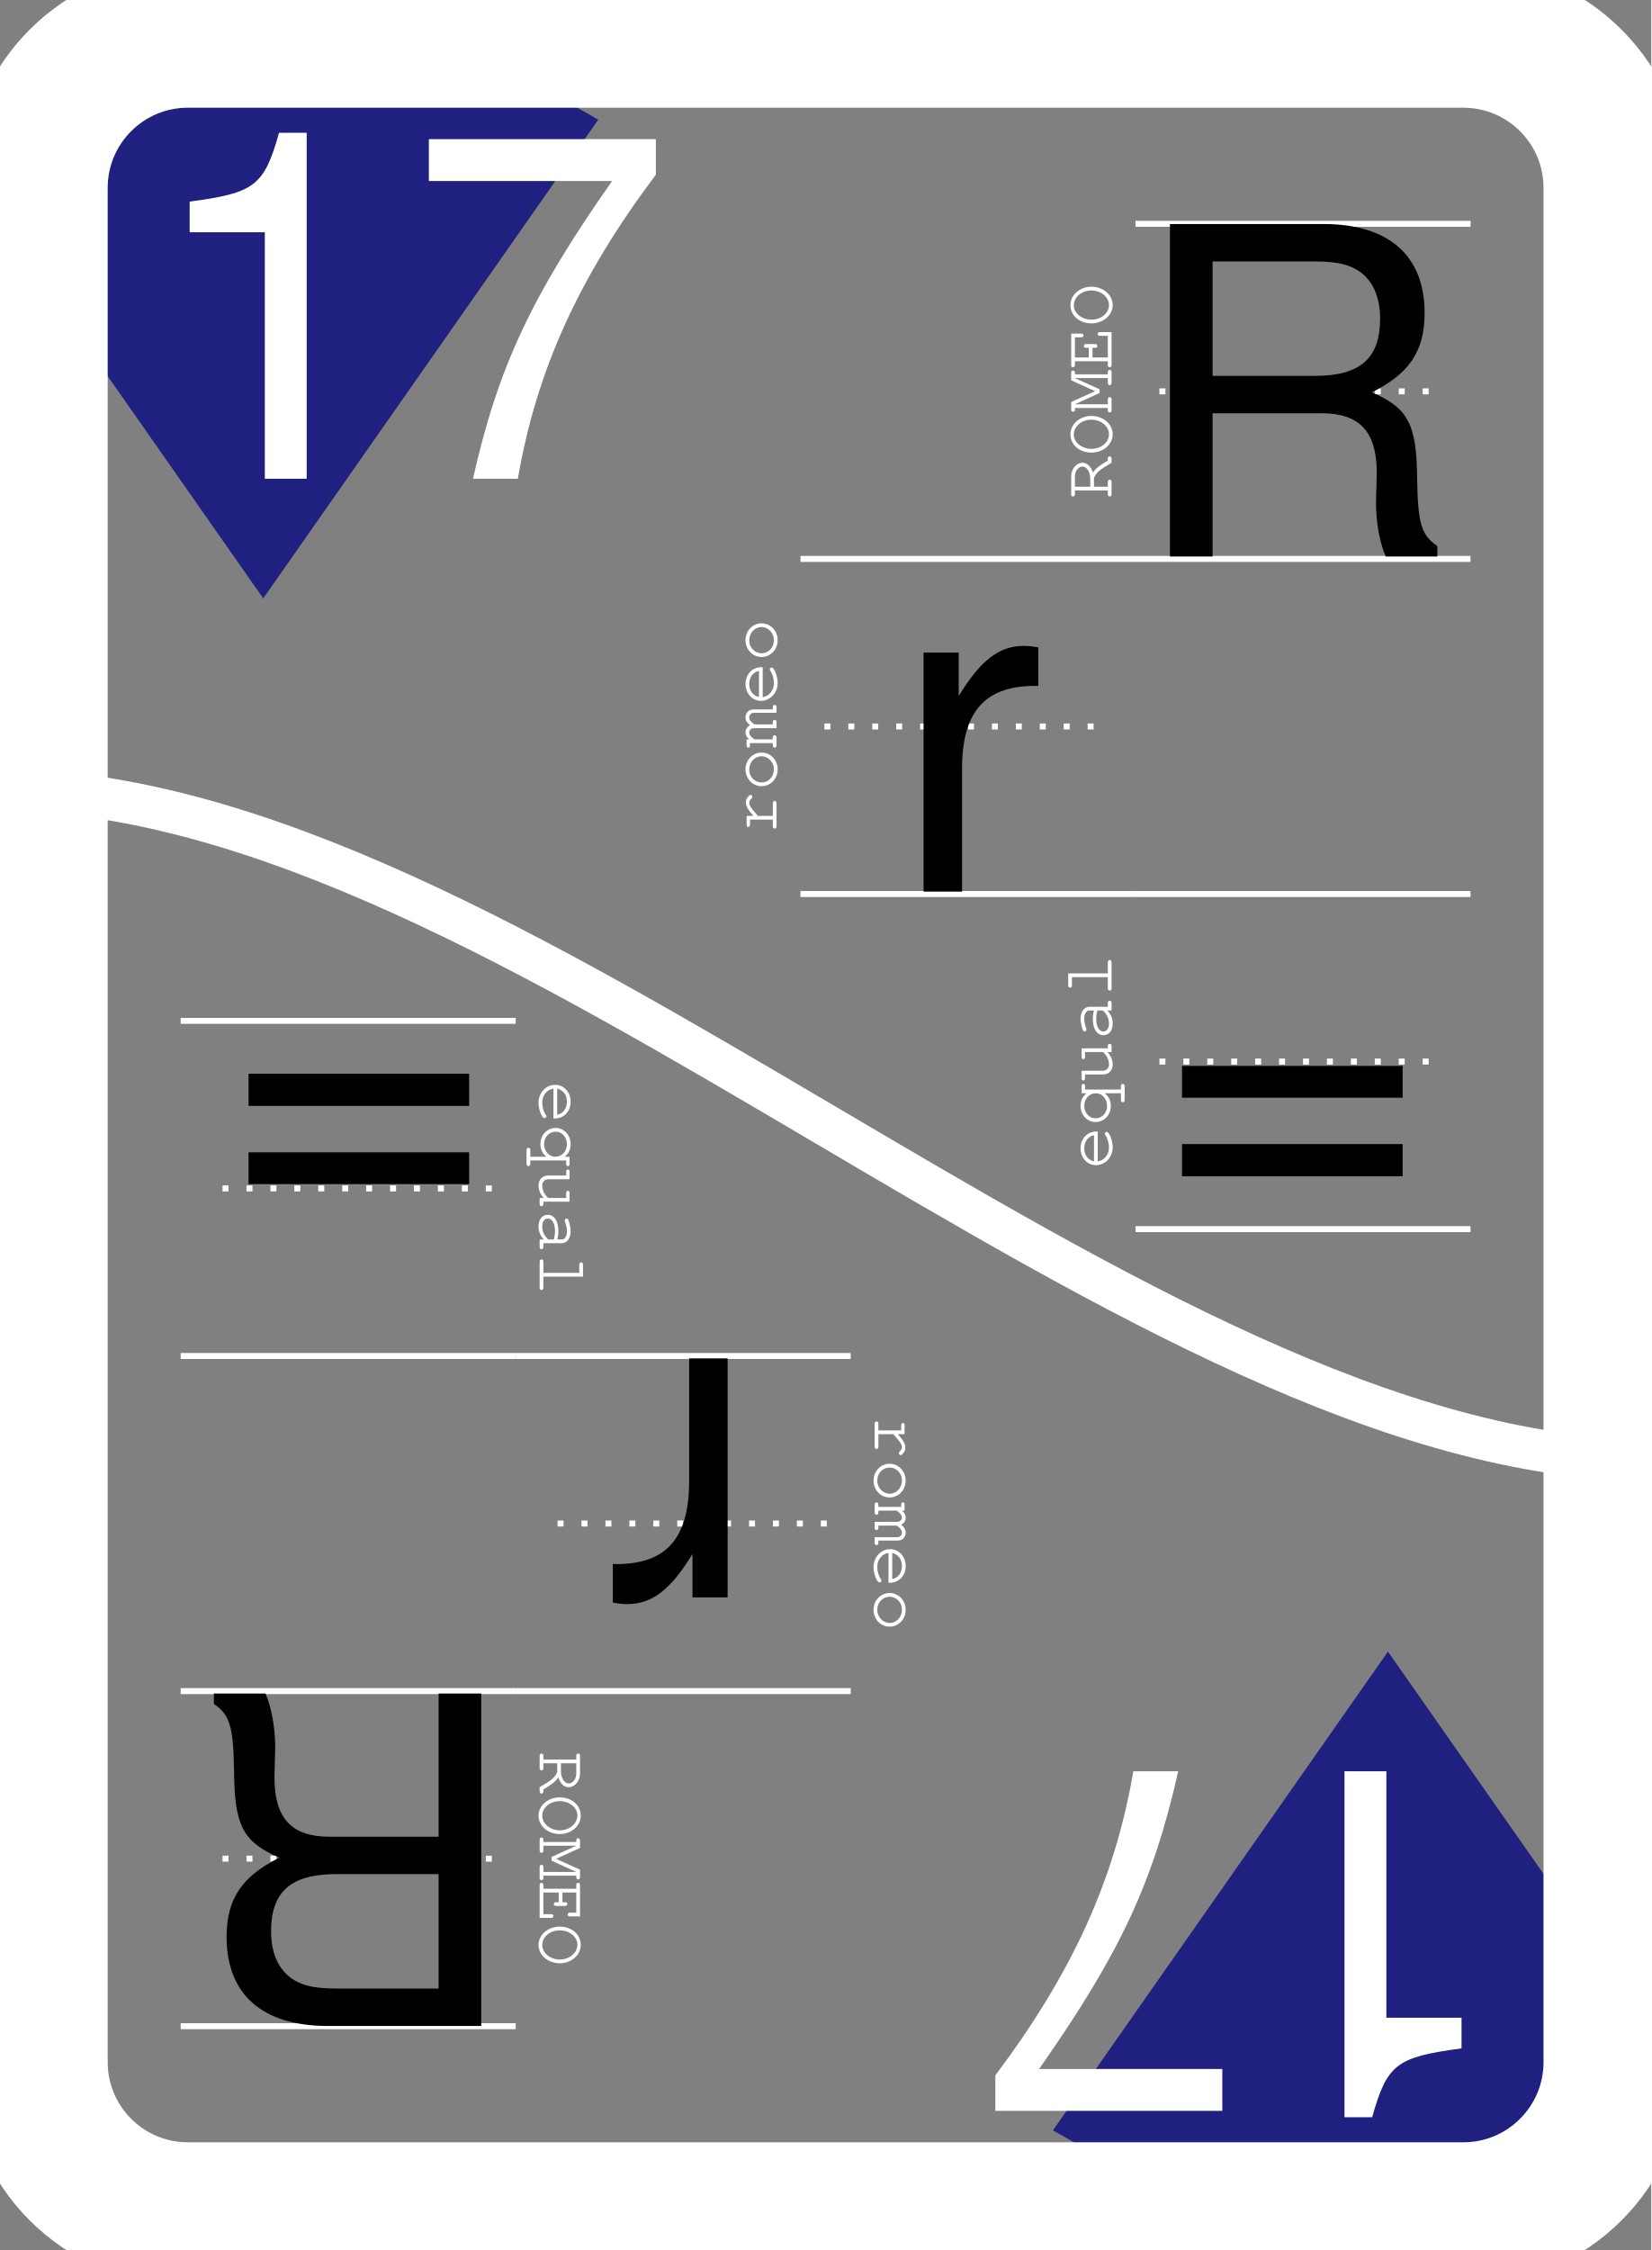
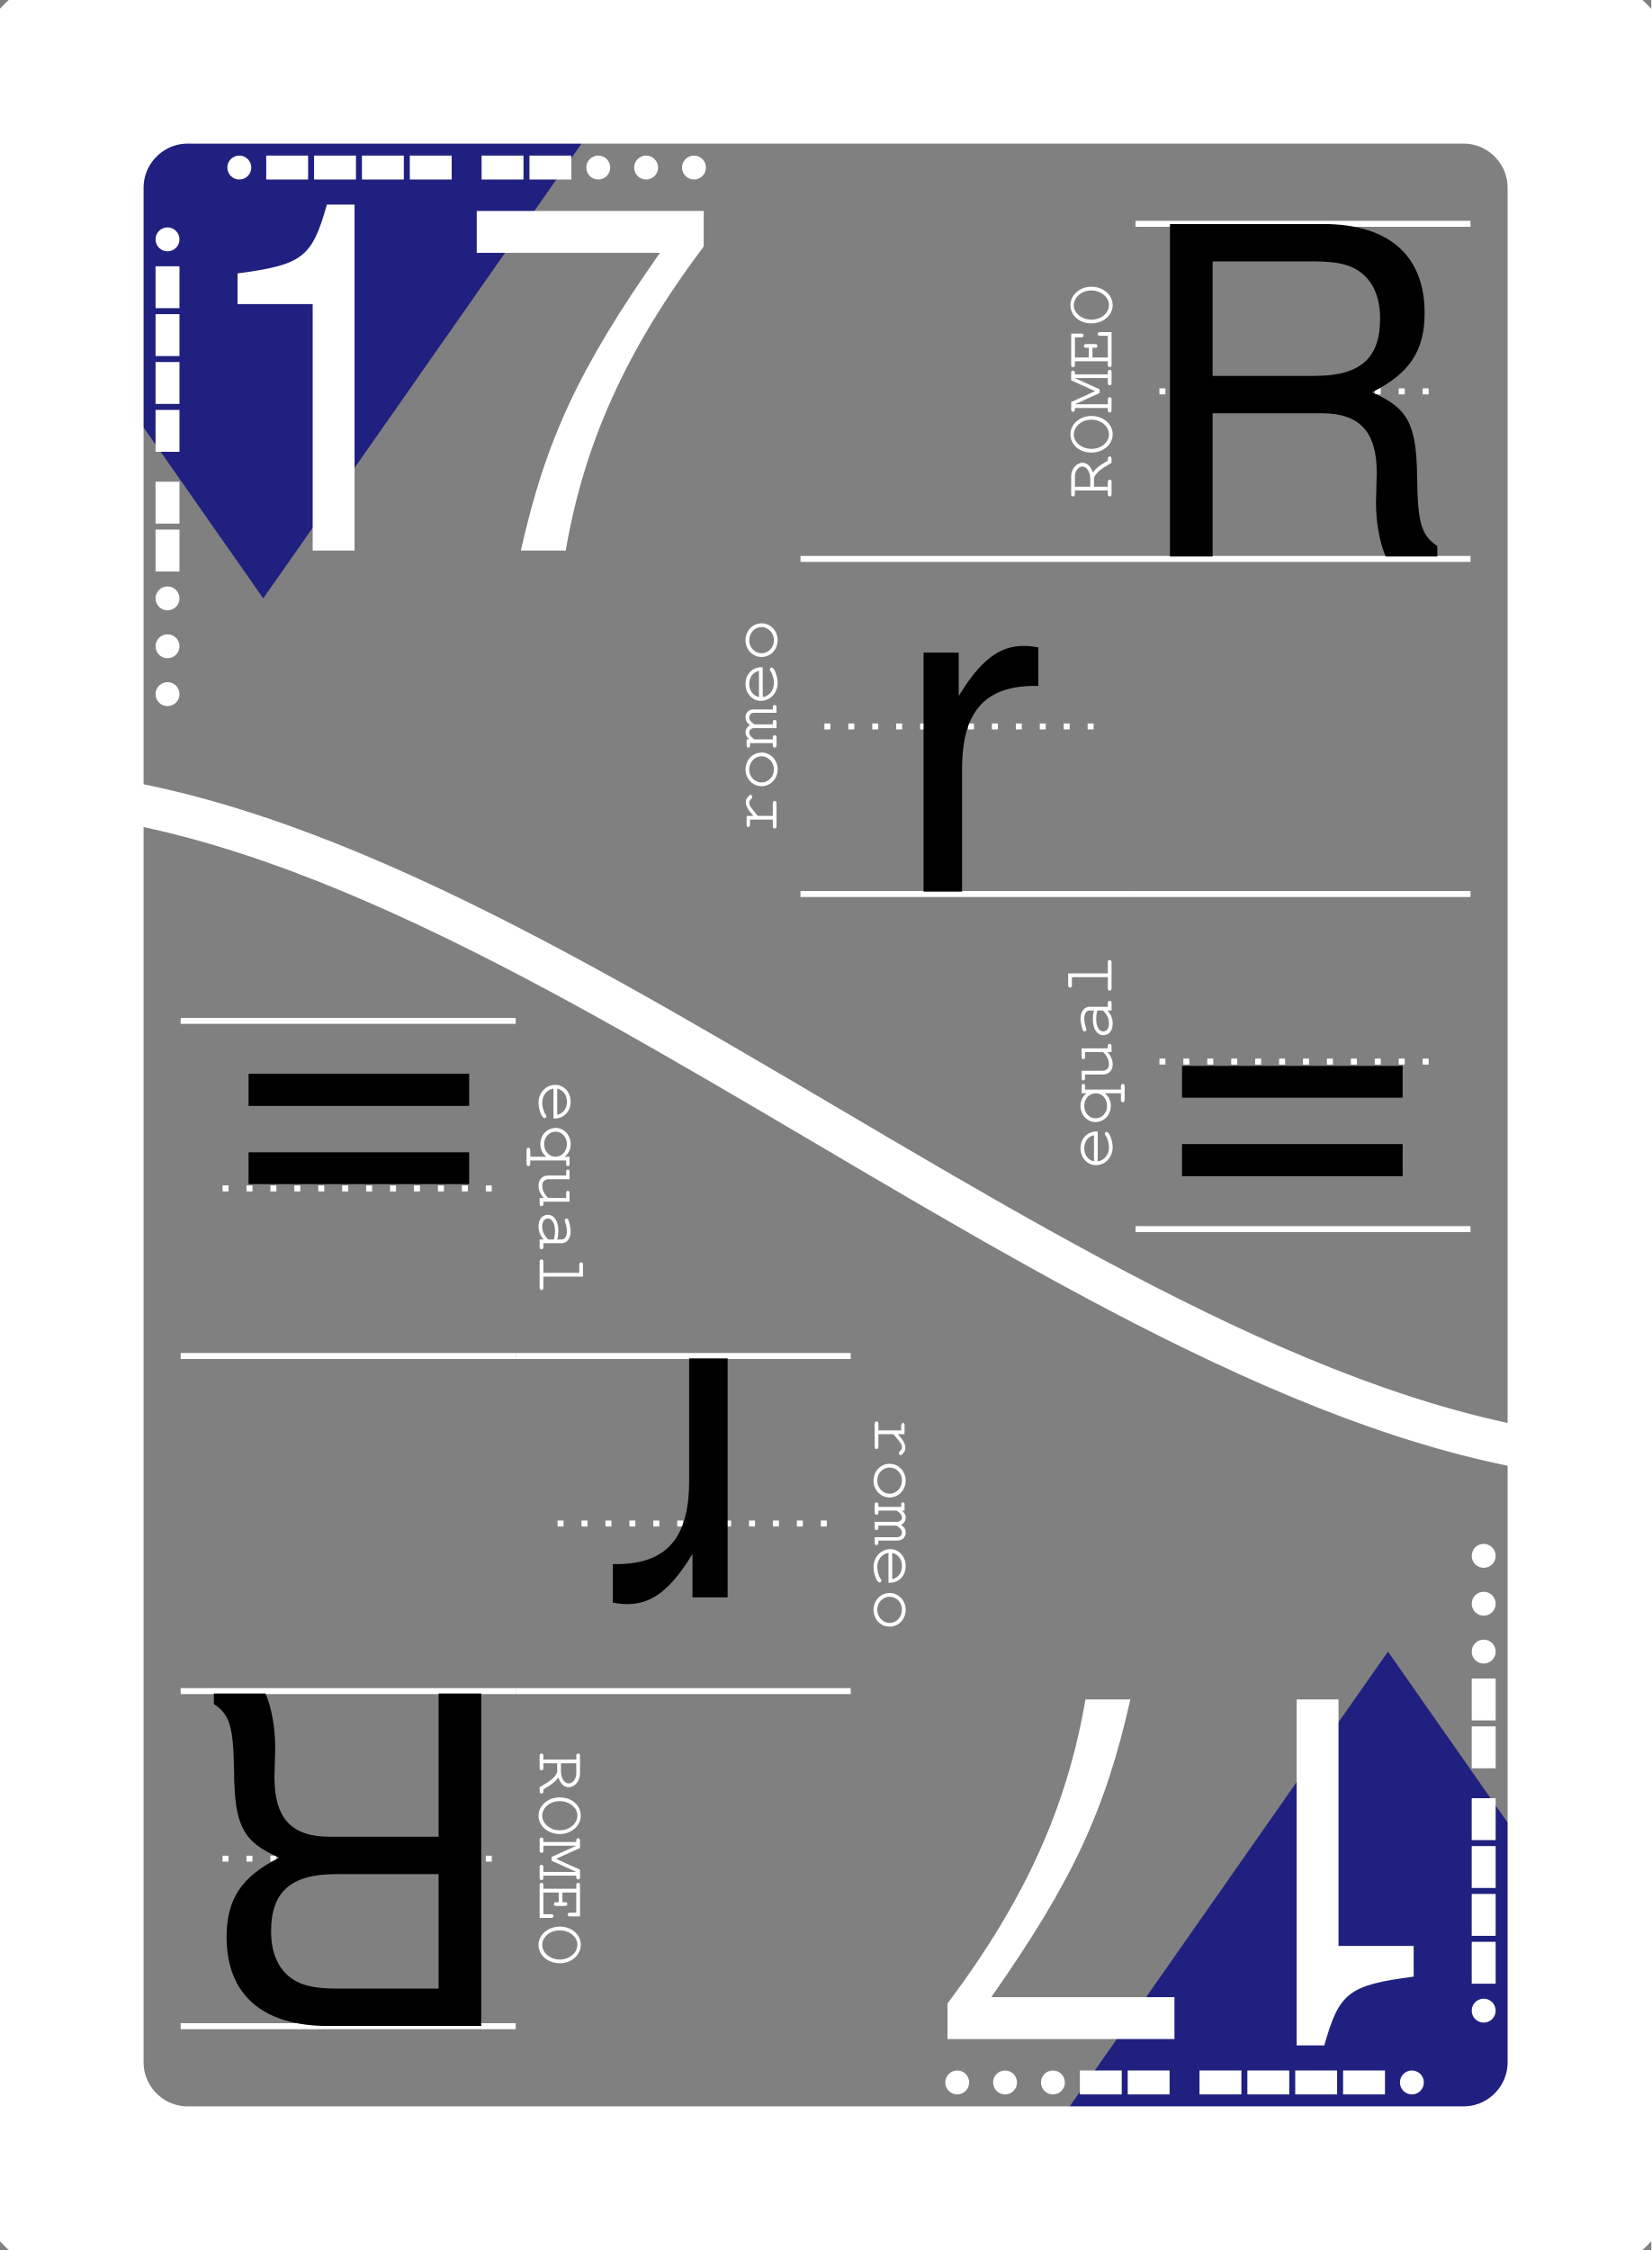
<svg xmlns="http://www.w3.org/2000/svg" xmlns:xlink="http://www.w3.org/1999/xlink" width="69mm" height="94mm" viewBox="-3 -3 69 94" version="1.1" id="card-17">
  <style>
    text { font-family:Helvetica; font-size:19.04px; line-height:1; fill:#000000;fill-opacity:1;stroke:none; }
   
   g.emoji path, g.emoji ellipse, g.emoji circle  { fill:none;stroke:#000000;stroke-width:1.0;stroke-linecap:round;stroke-miterlimit:4;stroke-dasharray:none;stroke-opacity:1 }
   g#card-17-formats-dark text { font-size:7px;fill:#ffffff; }
   g#card-17-thumb-up text, g#card-17-thumb-down text { font-size:7px; }
   path  { fill:none;stroke:#000000;stroke-width:1.0;stroke-linecap:butt;stroke-linejoin:miter;stroke-opacity:1; }
   path.suit { stroke:none; }
   g#card-17-border path  { fill:#808080;fill-opacity:1;stroke:#000000;stroke-width:1.5;stroke-opacity:1;stroke-miterlimit:4;stroke-dasharray:none; }
   g#card-17-lines path { fill:none;stroke:#ffffff;stroke-width:0.25;stroke-linecap:butt;stroke-linejoin:miter;stroke-miterlimit:4;stroke-dasharray:none;stroke-dashoffset:0;stroke-opacity:1 }
   g#card-17-lines-dark path { fill:none;stroke:#000000;stroke-width:0.5;stroke-linecap:butt;stroke-linejoin:miter;stroke-miterlimit:4;stroke-dasharray:none;stroke-dashoffset:0;stroke-opacity:1; }
   g#card-17-lines path.lines-center { stroke-dasharray:0.25, 0.75;}
  </style>
  <defs>
+     <g id="card-17-morse-dot">
+       <circle cx="1" cy="0" r="0.5" style="stroke:none;stroke-width:0;fill:#fff" />
+     </g>
+     <g id="card-17-morse-dash">
+       <rect x="0.125" y="-0.5" width="1.75" height="1" style="stroke:none;stroke-width:0;fill:#fff" />
+     </g>
    <g id="card-17-heart-full" class="emoji" transform="translate(-7,-14)">
      <path d="M 7,14 C -5.5,3.5 2,-3 7,2 12,-3 19.5,3.5 7,14 Z" />
    </g>
    <g id="card-17-heart-broken" class="emoji" transform="translate(-7,-14)">
      <path d="M 3.119,0.918 C -0.516,1.134 -2.304,6.546 6.573,13.572            L 10.056,6.195 5.805,7.761 6.763,2.319            C 5.546,1.284 4.244,0.851 3.119,0.918 Z" />
      <path d="M 11.598,-0.031 C 10.627,-0.087 9.524,0.229 8.459,0.983            L 6.937,5.754 12.36,4.47 6.655,12.992            c 0.148,0.146 0.298,0.292 0.453,0.44            C 17.163,6.008 15.371,0.19 11.598,-0.031 Z" />
    </g>
    <g id="card-17-thumb" class="emoji">
      <path d="m 0.25,6 h 4 C 3.761,3.426 2.261,0.331 6.095,0.464           9.005,0.565 8.214,3.28 7.75,6 c 3,0 7,1 4,3 1,1 1,1 0,2 2,1 2,3 -11.5,2 z" />
      <path style="stroke-width:0.5" d="m 4.722,1.807 c 0,0 0.175,2.379 1.03,2.351           0.834,-0.027 0.855,-2.351 0.855,-2.351 z" />
    </g>
    <g id="card-17-thumb-down" transform="translate(-7,-14)">
      <g transform="translate(-0.1064203,-0.6459912)">
        <path d="m 6.164,1.456 c -0.871,0.317 -1.75,0.576 -1.954,0.576 -0.337,6.56e-4 -0.37,0.279 -0.37,3.113 v 3.112 l 1.42,1.699 c 0.896,1.072 1.58,2.13 1.855,2.865 0.578,1.548 0.663,1.652 1.361,1.652 1.506,0 2.14,-1.654 1.302,-3.397 -0.703,-1.462 -0.703,-1.462 1.455,-1.462 1.649,0 1.96,-0.054 2.344,-0.408 0.354,-0.325 0.416,-0.551 0.31,-1.118 C 13.393,5.575 13.352,5.054 12.667,2.131 11.27,0.672 9.096,0.391 6.164,1.456 Z" />
        <path d="m 8.616,14.41 c 0.974,-0.083 0.526,-1.451 0.526,-1.451 l -1.294,-1.563 c -1.552,-0.039 -0.71,0.585 -1.051,0.707" />
        <rect width="3.565" height="8.378" x="0.302" y="2.094" />
      </g>
    </g>
    <g id="card-17-thumb-up" class="emoji" transform="translate(-7,-14)">
      <g transform="translate(-0.1064198,-0.2965792)">
        <path d="m 6.187,13.485 c -0.869,-0.317 -1.745,-0.576 -1.948,-0.576 -0.336,-6.46e-4 -0.369,-0.279 -0.369,-3.113 v -3.112 l 1.416,-1.699 c 0.893,-1.072 1.576,-2.13 1.849,-2.865 0.576,-1.548 0.661,-1.652 1.357,-1.652 1.501,0 2.134,1.654 1.298,3.397 -0.701,1.462 -0.701,1.462 1.45,1.462 1.644,0 1.954,0.054 2.337,0.408 0.353,0.325 0.415,0.551 0.309,1.118 -0.493,2.514 -0.534,3.035 -1.217,5.958 -1.392,1.459 -3.56,1.74 -6.483,0.674 z" />
        <path d="m 8.632,0.531 c 0.971,0.083 0.524,1.451 0.524,1.451 l -1.29,1.563 c -1.548,0.039 -0.708,-0.585 -1.048,-0.707" />
        <rect width="3.555" height="8.378" x="0.301" y="6.697" />
      </g>
    </g>
    <g id="card-17-sad" class="emoji" transform="translate(-7,-14)">
      <ellipse id="card-17-sad-right-eye" cx="9.5" cy="4" rx="0.25" ry="0.75" />
      <ellipse id="card-17-sad-left-eye" cx="4.5" cy="4" rx="0.25" ry="0.75" />
      <circle id="card-17-sad-face" cx="7" cy="7" r="7" />
      <path id="card-17-sad-frown" d="m 3,10 c 1.5,-3 6,-3 8,0" />
    </g>
    <g id="card-17-happy" class="emoji" transform="translate(-7,-14)">
      <ellipse id="card-17-happy-right-eye" cx="9.5" cy="4" rx="0.25" ry="0.75" />
      <ellipse id="card-17-happy-left-eye" cx="4.5" cy="4" rx="0.25" ry="0.75" />
      <circle id="card-17-happy-face" cx="7" cy="7" r="7" />
      <path id="card-17-happy-smile" d="m 3,8 c 1.5,4 6,4 8,0" />
    </g>
    <g id="card-17-suit-club" transform="translate(7,7)">
      <path id="card-17-suit-club-flower" style="fill:#208020;stroke:none" d="     M -7.347880794884119e-16,4.0      C 3.365,12.557 12.557,-3.365 3.464,-2.0      C 9.192,-9.192 -9.192,-9.192 -3.464,-2      C -12.557,-3.365 -3.365,12.557 -7.347880794884119e-16,4.0      Z     " />
      <path id="card-17-suit-club-stem" style="fill:#208020;stroke:none" d="     m 0,7.0      h -1.5      c 1.5,-1.5 1.5,-7.0 1.5,-7.0      c 0,0 0,5.5 1.5,7.0      z" />
    </g>
    <g id="card-17-suit-heart">
      <path style="fill:#802020;stroke:none" d="M 7,14 C -5.5,3.5 2,-3 7,2 12,-3 19.5,3.5 7,14 Z" />
    </g>
    <g id="card-17-suit-diamond">
      <path style="fill:#202080;stroke:none" d="m 7,14 -7,-10 7,-4 7,4 z" />
    </g>
    <g id="card-17-suit-spade">
      <path style="fill:#202020;stroke:none" d="M 7,0 C -5.5,10.5 2,17 7,12 12,17 19.5,10.5 7,0 Z" />
      <path style="fill:#202020;stroke:none" d="m 7,14 h -1.5 c 1.5,-1.5 1.5,-7.0 1.5,-7.0 c 0,0 0,5.5 1.5,7.0 z" />
    </g>
    <g id="card-17-lines">
      <path d="m 0,0 14,0" />
      <path class="lines-center" d="m 1,7 12,0" />
      <path d="m 0,14 14,0" />
    </g>
    <g id="card-17-lines-dark">
      
      
      
    </g>
    <g id="card-17-translate-text">
      <text xml:space="preserve" x="37.45" y="34.25" text-anchor="middle">r</text>
      <text xml:space="preserve" x="51" y="20.25" text-anchor="middle">R</text>
      <text xml:space="preserve" x="51" y="48.25" text-anchor="middle">=</text>
    </g>
    <g id="card-17-translate-pics">
      <use x="37.45" y="34.25" xlink:href="#card-17-" />
      <use x="51" y="20.25" xlink:href="#card-17-" />
      <use x="51" y="48.25" xlink:href="#card-17-" />
    </g>
    <g id="card-17-formats">
      <g id="formats-up" transform="translate(44.45,6.35)">
        <use xlink:href="#card-17-lines" />
        <text transform="rotate(-90) translate(-7,-1)" xml:space="preserve" text-anchor="middle" style="font-size:3px;line-height:1;font-family:Courier;fill:#ffffff;fill-opacity:1;stroke:#ffffff;stroke-width:0;stroke-miterlimit:4;stroke-dasharray:none;stroke-opacity:1">ROMEO</text>
      </g>
      <g id="card-17-formats-plain" transform="translate(30.45,20.35)">
        <use xlink:href="#card-17-lines" />
        <text transform="rotate(-90) translate(-7,-1)" xml:space="preserve" text-anchor="middle" style="font-size:3px;line-height:1;font-family:Courier;fill:#ffffff;fill-opacity:1;stroke:#ffffff;stroke-width:0;stroke-miterlimit:4;stroke-dasharray:none;stroke-opacity:1">romeo</text>
      </g>
      <g id="card-17-formats-down" transform="translate(44.45,34.35)">
        <use xlink:href="#card-17-lines" />
        <text transform="rotate(-90) translate(-7,-1)" xml:space="preserve" text-anchor="middle" style="font-size:3px;line-height:1;font-family:Courier;fill:#ffffff;fill-opacity:1;stroke:#ffffff;stroke-width:0;stroke-miterlimit:4;stroke-dasharray:none;stroke-opacity:1">equal</text>
      </g>
      <text xml:space="preserve" text-anchor="middle" style="font-size:7px;line-height:1;font-family:Courier;fill:#ffffff;fill-opacity:1;stroke:#ffffff;stroke-width:0;stroke-miterlimit:4;stroke-dasharray:none;stroke-opacity:1" x="51.45" y="28.50" />
    </g>
    <g id="card-17-formats-dark">
      <g id="card-17-formats-up" transform="translate(44.45,6.35)">
        <use xlink:href="#card-17-lines-dark" />
        <text transform="rotate(-90) translate(-7,-1)" xml:space="preserve" text-anchor="middle" style="font-size:3px;line-height:1;font-family:Courier;fill:#ffffff;fill-opacity:1;stroke:#ffffff;stroke-width:0;stroke-miterlimit:4;stroke-dasharray:none;stroke-opacity:1">ROMEO</text>
      </g>
      <g id="card-17-formats-plain" transform="translate(30.45,20.35)">
        <use xlink:href="#card-17-lines-dark" />
        <text transform="rotate(-90) translate(-7,18.5)" xml:space="preserve" text-anchor="middle" style="font-size:4px;line-height:1;font-family:Courier;fill:#ffffff;fill-opacity:1;stroke:#ffffff;stroke-width:0;stroke-miterlimit:4;stroke-dasharray:none;stroke-opacity:1">romeo</text>
      </g>
      <g id="card-17-formats-down" transform="translate(44.45,34.35)">
        <use xlink:href="#card-17-lines-dark" />
        <text transform="rotate(-90) translate(-7,-1)" xml:space="preserve" text-anchor="middle" style="font-size:3px;line-height:1;font-family:Courier;fill:#ffffff;fill-opacity:1;stroke:#ffffff;stroke-width:0;stroke-miterlimit:4;stroke-dasharray:none;stroke-opacity:1">equal</text>
      </g>
      <text xml:space="preserve" text-anchor="middle" style="fill:#000000;font-size:150%" x="51.45" y="36" />
    </g>
  </defs>
  <g id="card-17-main-layer">
    <rect x="-3" y="-3" width="69" height="94" style="fill:#808080" />
    <use opacity="1" transform="matrix(2,0,0,2,-6,-6)" xlink:href="#card-17-suit-diamond" />
    <use xlink:href="#card-17-formats" />
    <g transform="rotate(180,31.5,44)">
      <use opacity="1" transform="matrix(2,0,0,2,-6,-6)" xlink:href="#card-17-suit-diamond" />
      <use xlink:href="#card-17-formats" />
    </g>
    <g id="card-17-border">
-       <rect x="-1.5" y="-1.5" width="66" height="91" rx="6.35" opacity="1.0" style="fill:none;stroke:#ffffff;stroke-width:6.0" />
+       <rect x="-1.5" y="-1.5" width="66" height="91" rx="6.35" opacity="1.0" style="fill:none;stroke:#ffffff;stroke-width:9.0" />
      <path id="card-17-border-separator" style="stroke:#ffffff;stroke-width:1.75;fill:none;" d="M -3.0,30 C 18.5,30 44.5,58 66,58" />
    </g>
    <g id="card-17-upward">
-       <text x="14" y="17" style="font-family:Helvetica;font-size:20px;fill:#fff" text-anchor="middle">17</text>
+       <text x="16" y="20" style="font-family:Helvetica;font-size:20px;fill:#fff" text-anchor="middle">17</text>
+       <g id="card-17-morse" transform="translate(6,4)">
+         <g id="card-17-suit-morse">
+           <use xlink:href="#card-17-morse-dot" transform="translate(0,0)" />
+           <use xlink:href="#card-17-morse-dash" transform="translate(2,0)" />
+           <use xlink:href="#card-17-morse-dash" transform="translate(4,0)" />
+           <use xlink:href="#card-17-morse-dash" transform="translate(6,0)" />
+           <use xlink:href="#card-17-morse-dash" transform="translate(8,0)" />
+         </g>
+         <g id="card-17-face-morse" transform="translate(11,0)">
+           <use xlink:href="#card-17-morse-dash" transform="translate(0,0)" />
+           <use xlink:href="#card-17-morse-dash" transform="translate(2,0)" />
+           <use xlink:href="#card-17-morse-dot" transform="translate(4,0)" />
+           <use xlink:href="#card-17-morse-dot" transform="translate(6,0)" />
+           <use xlink:href="#card-17-morse-dot" transform="translate(8,0)" />
+         </g>
+       </g>
+       <use xlink:href="#card-17-morse" transform="translate(8,0) rotate(90)" />
      <use xlink:href="#card-17-translate-text" />
    </g>
    <use xlink:href="#card-17-upward" transform="rotate(180,31.5,44)" />
  </g>
</svg>
